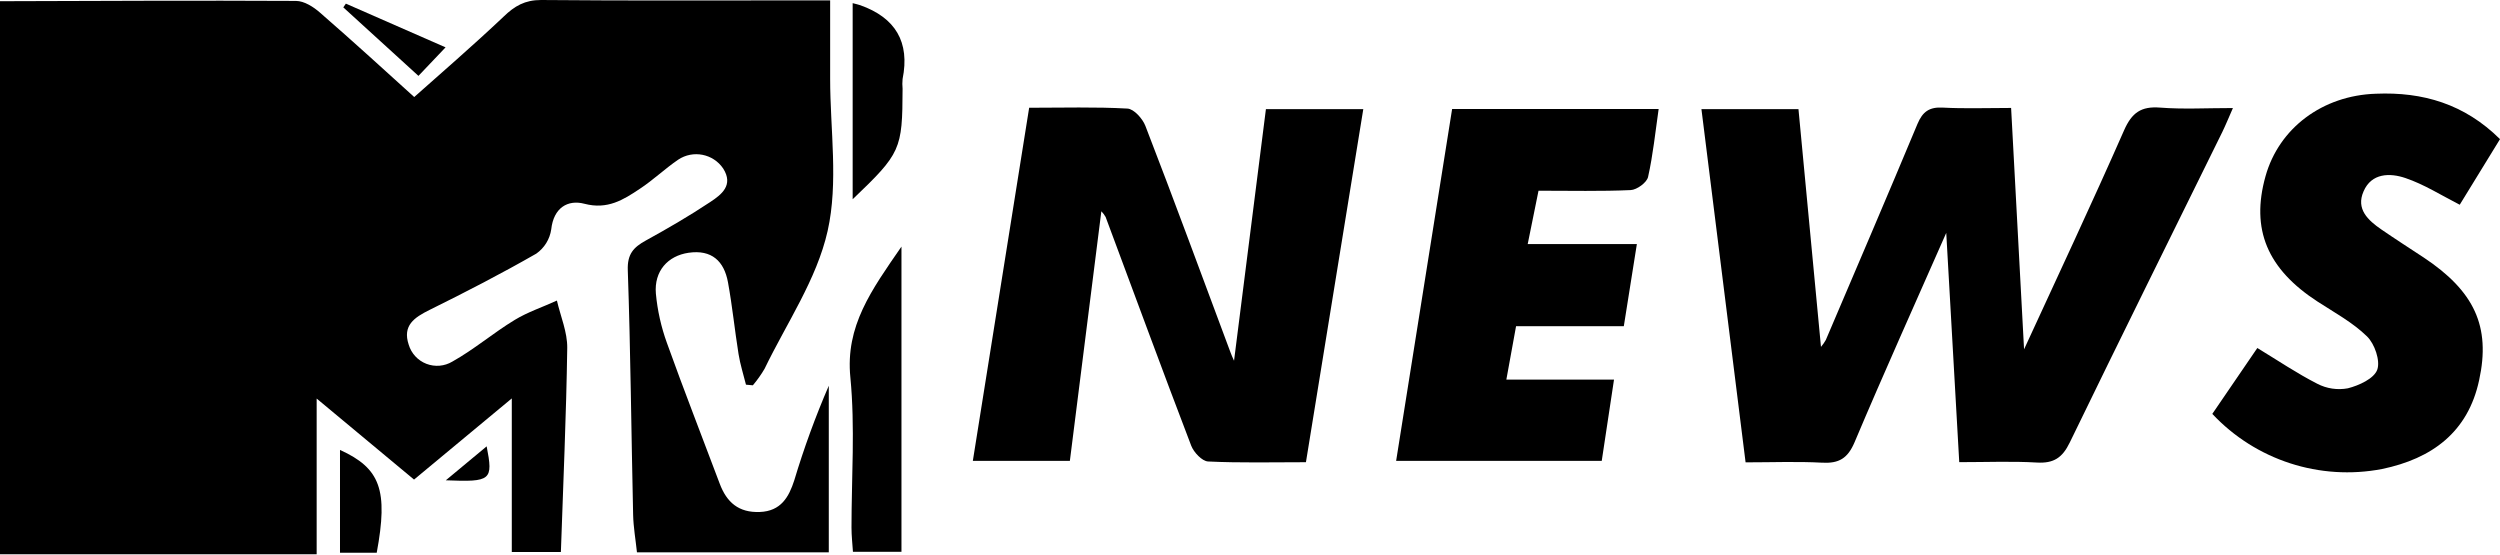
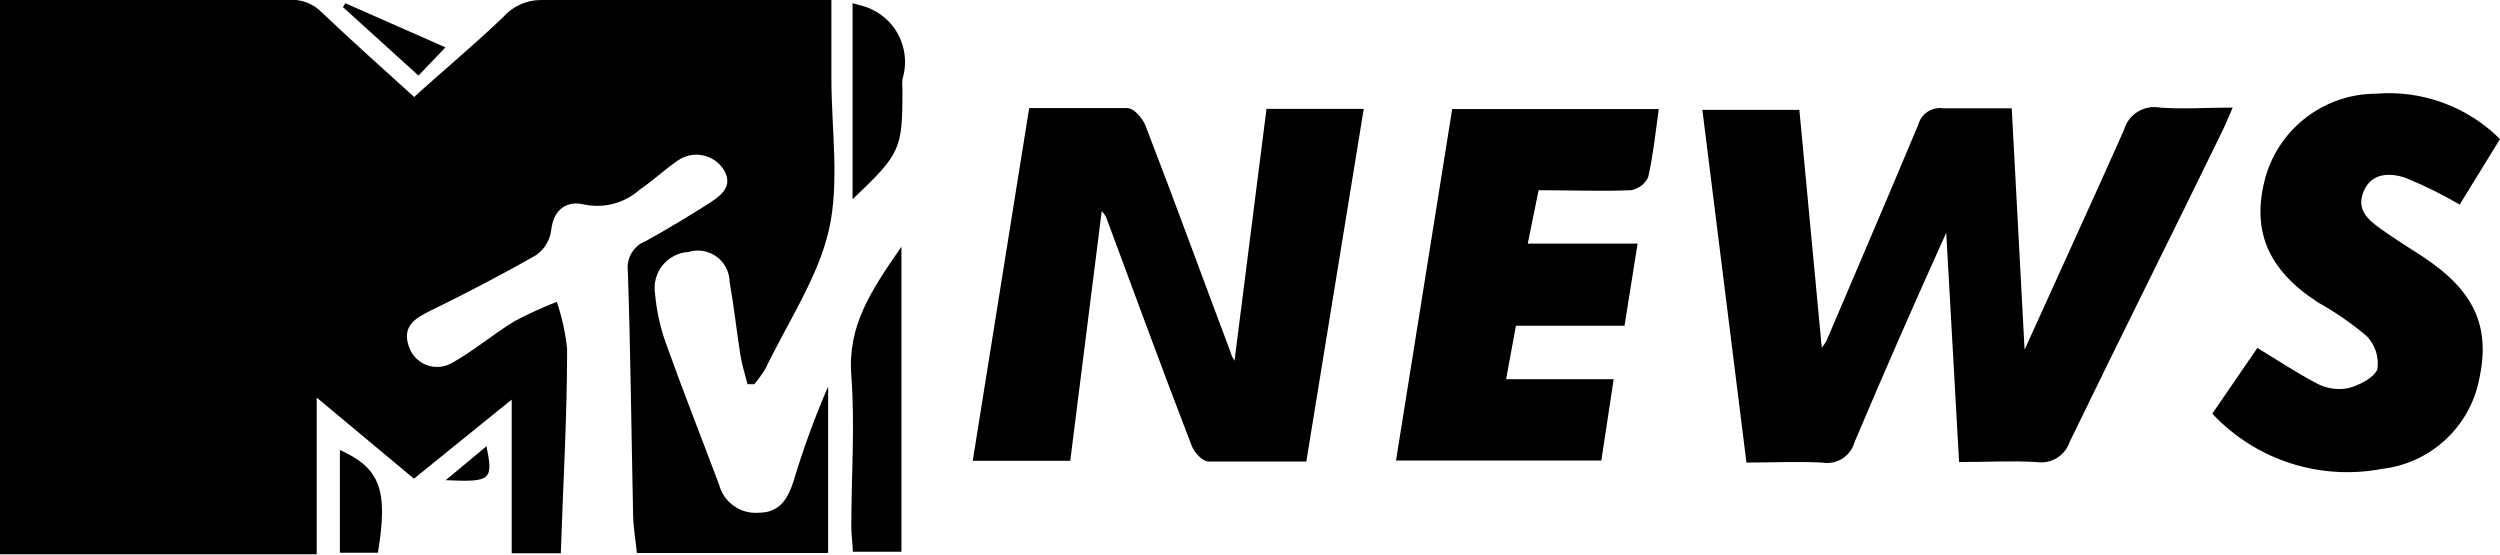
- <svg xmlns="http://www.w3.org/2000/svg" viewBox="0 0 515.3 114.25">
+ <svg xmlns="http://www.w3.org/2000/svg" viewBox="0 0 99.23 22">
  <g id="Layer_2" data-name="Layer 2">
    <g id="Layer_1-2" data-name="Layer 1">
-       <path d="M0,.25C20.32.19,40.64.08,61,.19c1.7,0,3.65,1.25,5,2.45C72.9,8.64,79.65,14.81,85.38,20c5.34-4.76,12-10.49,18.39-16.54C106.08,1.22,108.2,0,111.53,0c18.16.17,36.32.08,54.48.08h5.1c0,3,0,5.55,0,8.15s0,5.33,0,8c0,10.5,1.73,21.38-.52,31.38s-8.46,19-13,28.41a24.32,24.32,0,0,1-2.41,3.4l-1.42-.13c-.52-2.1-1.19-4.17-1.53-6.3-.79-4.93-1.28-9.9-2.18-14.81-.8-4.36-3.36-6.77-8.12-6.08-4.29.63-7.13,3.78-6.74,8.42a41,41,0,0,0,2.28,10.18c3.48,9.71,7.25,19.32,10.88,29,1.44,3.83,3.89,6,8.26,5.83s6-3.09,7.11-6.54a177.84,177.84,0,0,1,7.11-19.48v34.34H131.29c-.27-2.58-.73-5.16-.79-7.75-.38-16.8-.52-33.61-1.1-50.4-.12-3.33,1.17-4.72,3.71-6.12,4.51-2.48,9-5.09,13.27-7.93,2.33-1.54,4.87-3.47,2.68-6.92a6.71,6.71,0,0,0-9.27-1.82c-2.74,1.87-5.16,4.2-7.9,6-3.4,2.28-6.68,4.34-11.43,3.09-3.41-.9-6.35.8-6.84,5.28a7.41,7.41,0,0,1-3.08,5c-7.19,4.12-14.57,7.93-22,11.6-3.15,1.56-5.61,3.21-4.3,7.16a6.11,6.11,0,0,0,9,3.49c4.48-2.5,8.44-5.91,12.84-8.58,2.71-1.65,5.8-2.66,8.71-4,.75,3.25,2.17,6.52,2.13,9.76-.2,13.94-.83,27.87-1.31,42.07H105.49V82.12L85.34,98.85,65.27,82.15v32.1H0Z" />
-       <path d="M401.16,48c-6.28,14.26-12.76,28.63-18.89,43.14-1.42,3.35-3.22,4.41-6.68,4.23-5.13-.28-10.28-.07-15.79-.07L350.7,22.5h20l4.64,49a9,9,0,0,0,1-1.43c6.32-14.83,12.68-29.65,18.89-44.53,1.06-2.53,2.46-3.52,5.24-3.36,4.47.24,9,.07,14.06.07L417.2,72c6.9-15,13.95-30,20.61-45.13,1.6-3.64,3.51-5,7.44-4.69,4.76.37,9.58.09,15,.09-.88,2-1.48,3.48-2.18,4.92-10.5,21.34-21.08,42.64-31.44,64-1.53,3.17-3.32,4.35-6.79,4.15-5.11-.3-10.25-.08-16-.08Z" />
-       <path d="M254.36,74.36l6.57-51.86H281L269.18,95.27c-6.93,0-13.56.17-20.17-.15-1.24-.06-2.95-1.88-3.48-3.26-6-15.67-11.77-31.42-17.64-47.14a5.69,5.69,0,0,0-.88-1.17L220.52,95h-20l11.61-72.79c7,0,13.64-.2,20.26.17,1.32.07,3.11,2.06,3.69,3.55,6,15.5,11.71,31.09,17.53,46.65C253.81,73.16,254.07,73.69,254.36,74.36Z" />
-       <path d="M515.3,28.68,507,42.2c-3.9-2-7.38-4.21-11.19-5.5-3.17-1.08-7-1.08-8.64,2.76-1.59,3.63.92,5.94,3.65,7.82s5.82,3.87,8.74,5.79C510,60,513.42,67.29,511,78.36,508.7,89.11,501.25,94.53,491,96.67a38.12,38.12,0,0,1-35-11.36l9.28-13.58c4.22,2.56,8.16,5.23,12.36,7.37a9.79,9.79,0,0,0,6.29.94c2.3-.58,5.41-2,6.07-3.84s-.53-5.32-2.11-6.86c-2.93-2.86-6.68-4.9-10.17-7.16-10.39-6.74-13.82-14.91-10.75-25.86,2.78-9.92,11.74-16.64,22.74-17C499.38,18.91,508,21.43,515.3,28.68Z" />
-       <path d="M299.31,22.47h42.57c-.7,4.84-1.16,9.47-2.18,14-.26,1.16-2.3,2.65-3.58,2.71-6.14.28-12.3.13-19,.13l-2.23,11h22.5l-2.69,16.93H312.49l-2,11h22.19L330.15,95H287.77Z" />
-       <path d="M185.81,50.83v62.91h-10c-.1-1.55-.3-3.28-.3-5,0-10.31.76-20.7-.23-30.92C174.22,67.19,179.61,59.82,185.81,50.83Z" />
-       <path d="M175.75,41.07V.65c.7.19,1.14.27,1.56.42,7.25,2.58,10.27,7.58,8.73,15.22a10.21,10.21,0,0,0,0,2C186,30.84,185.69,31.57,175.75,41.07Z" />
-       <path d="M77.65,113.93H70.08V92.74C78.4,96.52,80.05,101,77.65,113.93Z" />
-       <path d="M91.84,9.76l-5.59,5.88L70.76,1.52l.53-.77Z" />
-       <path d="M91.89,99l8.42-7C101.68,99,101.25,99.38,91.89,99Z" />
+       <g id="Layer_2-2" data-name="Layer 2">
+         <g id="Layer_1-2-2" data-name="Layer 1-2">
+           <path d="M0,0C3.91,0,7.83,0,11.75,0a1.66,1.66,0,0,1,1,.47C14,1.66,15.34,2.85,16.44,3.85c1-.92,2.31-2,3.54-3.18A2,2,0,0,1,21.48,0C25,0,28.47,0,32,0h1V3.13c0,2,.33,4.12-.1,6s-1.63,3.66-2.5,5.47a4.68,4.68,0,0,1-.46.65l-.27,0c-.1-.4-.23-.8-.29-1.21-.15-.95-.25-1.91-.42-2.85A1.26,1.26,0,0,0,27.33,10,1.43,1.43,0,0,0,26,11.65a7.89,7.89,0,0,0,.44,2c.67,1.87,1.4,3.72,2.1,5.58a1.5,1.5,0,0,0,1.59,1.12c.84,0,1.16-.6,1.37-1.26a34.24,34.24,0,0,1,1.37-3.75v6.61H25.28c-.05-.5-.14-1-.15-1.49-.07-3.24-.1-6.47-.21-9.71a1.12,1.12,0,0,1,.71-1.18c.87-.48,1.73-1,2.56-1.53.45-.3.94-.67.52-1.33a1.29,1.29,0,0,0-1.79-.35c-.53.36-1,.81-1.52,1.16a2.53,2.53,0,0,1-2.2.6c-.66-.17-1.22.15-1.32,1a1.43,1.43,0,0,1-.59,1c-1.38.79-2.81,1.53-4.24,2.23-.61.3-1.08.62-.83,1.38a1.18,1.18,0,0,0,1.73.67c.86-.48,1.63-1.14,2.47-1.65a16.16,16.16,0,0,1,1.68-.77,8.35,8.35,0,0,1,.41,1.88c0,2.68-.16,5.37-.25,8.1H20.31v-6.1L16.43,19l-3.86-3.22V22H0Z" />
+           <path d="M77.25,9.24C76,12,74.79,14.76,73.61,17.55a1.13,1.13,0,0,1-1.29.81c-1-.05-2,0-3,0l-1.75-14h3.85l.89,9.44a1.73,1.73,0,0,0,.19-.28c1.22-2.86,2.44-5.71,3.64-8.57a.89.89,0,0,1,1-.65c.86,0,1.73,0,2.71,0l.51,9.58C81.66,11,83,8.09,84.3,5.17a1.25,1.25,0,0,1,1.43-.9c.92.07,1.84,0,2.89,0-.17.39-.28.67-.42.95-2,4.11-4.06,8.21-6.05,12.32a1.19,1.19,0,0,1-1.31.8c-1-.06-2,0-3.08,0Z" />
+           <path d="M49,14.32l1.27-10h3.86l-2.28,14c-1.33,0-2.61,0-3.88,0-.24,0-.57-.36-.67-.63-1.16-3-2.27-6.05-3.4-9.08a1.1,1.1,0,0,0-.17-.23l-1.25,9.91H38.61l2.24-14c1.35,0,2.63,0,3.9,0,.25,0,.6.4.71.68,1.16,3,2.25,6,3.38,9C48.87,14.09,48.92,14.19,49,14.32Z" />
+           <path d="M99.23,5.52l-1.6,2.6a16.71,16.71,0,0,0-2.15-1.06c-.61-.21-1.35-.21-1.66.53s.18,1.14.7,1.51,1.12.75,1.68,1.11c2,1.33,2.67,2.74,2.2,4.87a4.45,4.45,0,0,1-3.85,3.53,7.34,7.34,0,0,1-6.74-2.19l1.79-2.61c.81.49,1.57,1,2.38,1.42a1.89,1.89,0,0,0,1.21.18c.44-.11,1-.39,1.17-.74a1.56,1.56,0,0,0-.41-1.32A12.24,12.24,0,0,0,92,12c-2-1.3-2.66-2.87-2.07-5A4.57,4.57,0,0,1,94.3,3.72,6.24,6.24,0,0,1,99.23,5.52Z" />
+           <path d="M57.64,4.33h8.2c-.13.93-.22,1.82-.42,2.7a.92.92,0,0,1-.69.52c-1.18.05-2.37,0-3.66,0l-.43,2.12H65l-.52,3.26H60.17l-.39,2.12h4.27l-.49,3.23H55.41Z" />
+           <path d="M35.78,9.79V21.9H33.85c0-.3-.06-.63-.06-1,0-2,.15-4,0-6S34.59,11.52,35.78,9.79Z" />
+           <path d="M33.84,7.91V.13l.3.08a2.31,2.31,0,0,1,1.68,2.93,2,2,0,0,0,0,.39C35.82,5.94,35.76,6.08,33.84,7.91Z" />
+           <path d="M15,21.94H13.49V17.86C15.1,18.59,15.41,19.45,15,21.94Z" />
+           <path d="M17.68,1.88,16.61,3l-3-2.72.1-.15Z" />
+           <path d="M17.69,19.06l1.62-1.35C19.58,19.06,19.5,19.14,17.69,19.06Z" />
+         </g>
+       </g>
    </g>
  </g>
</svg>
